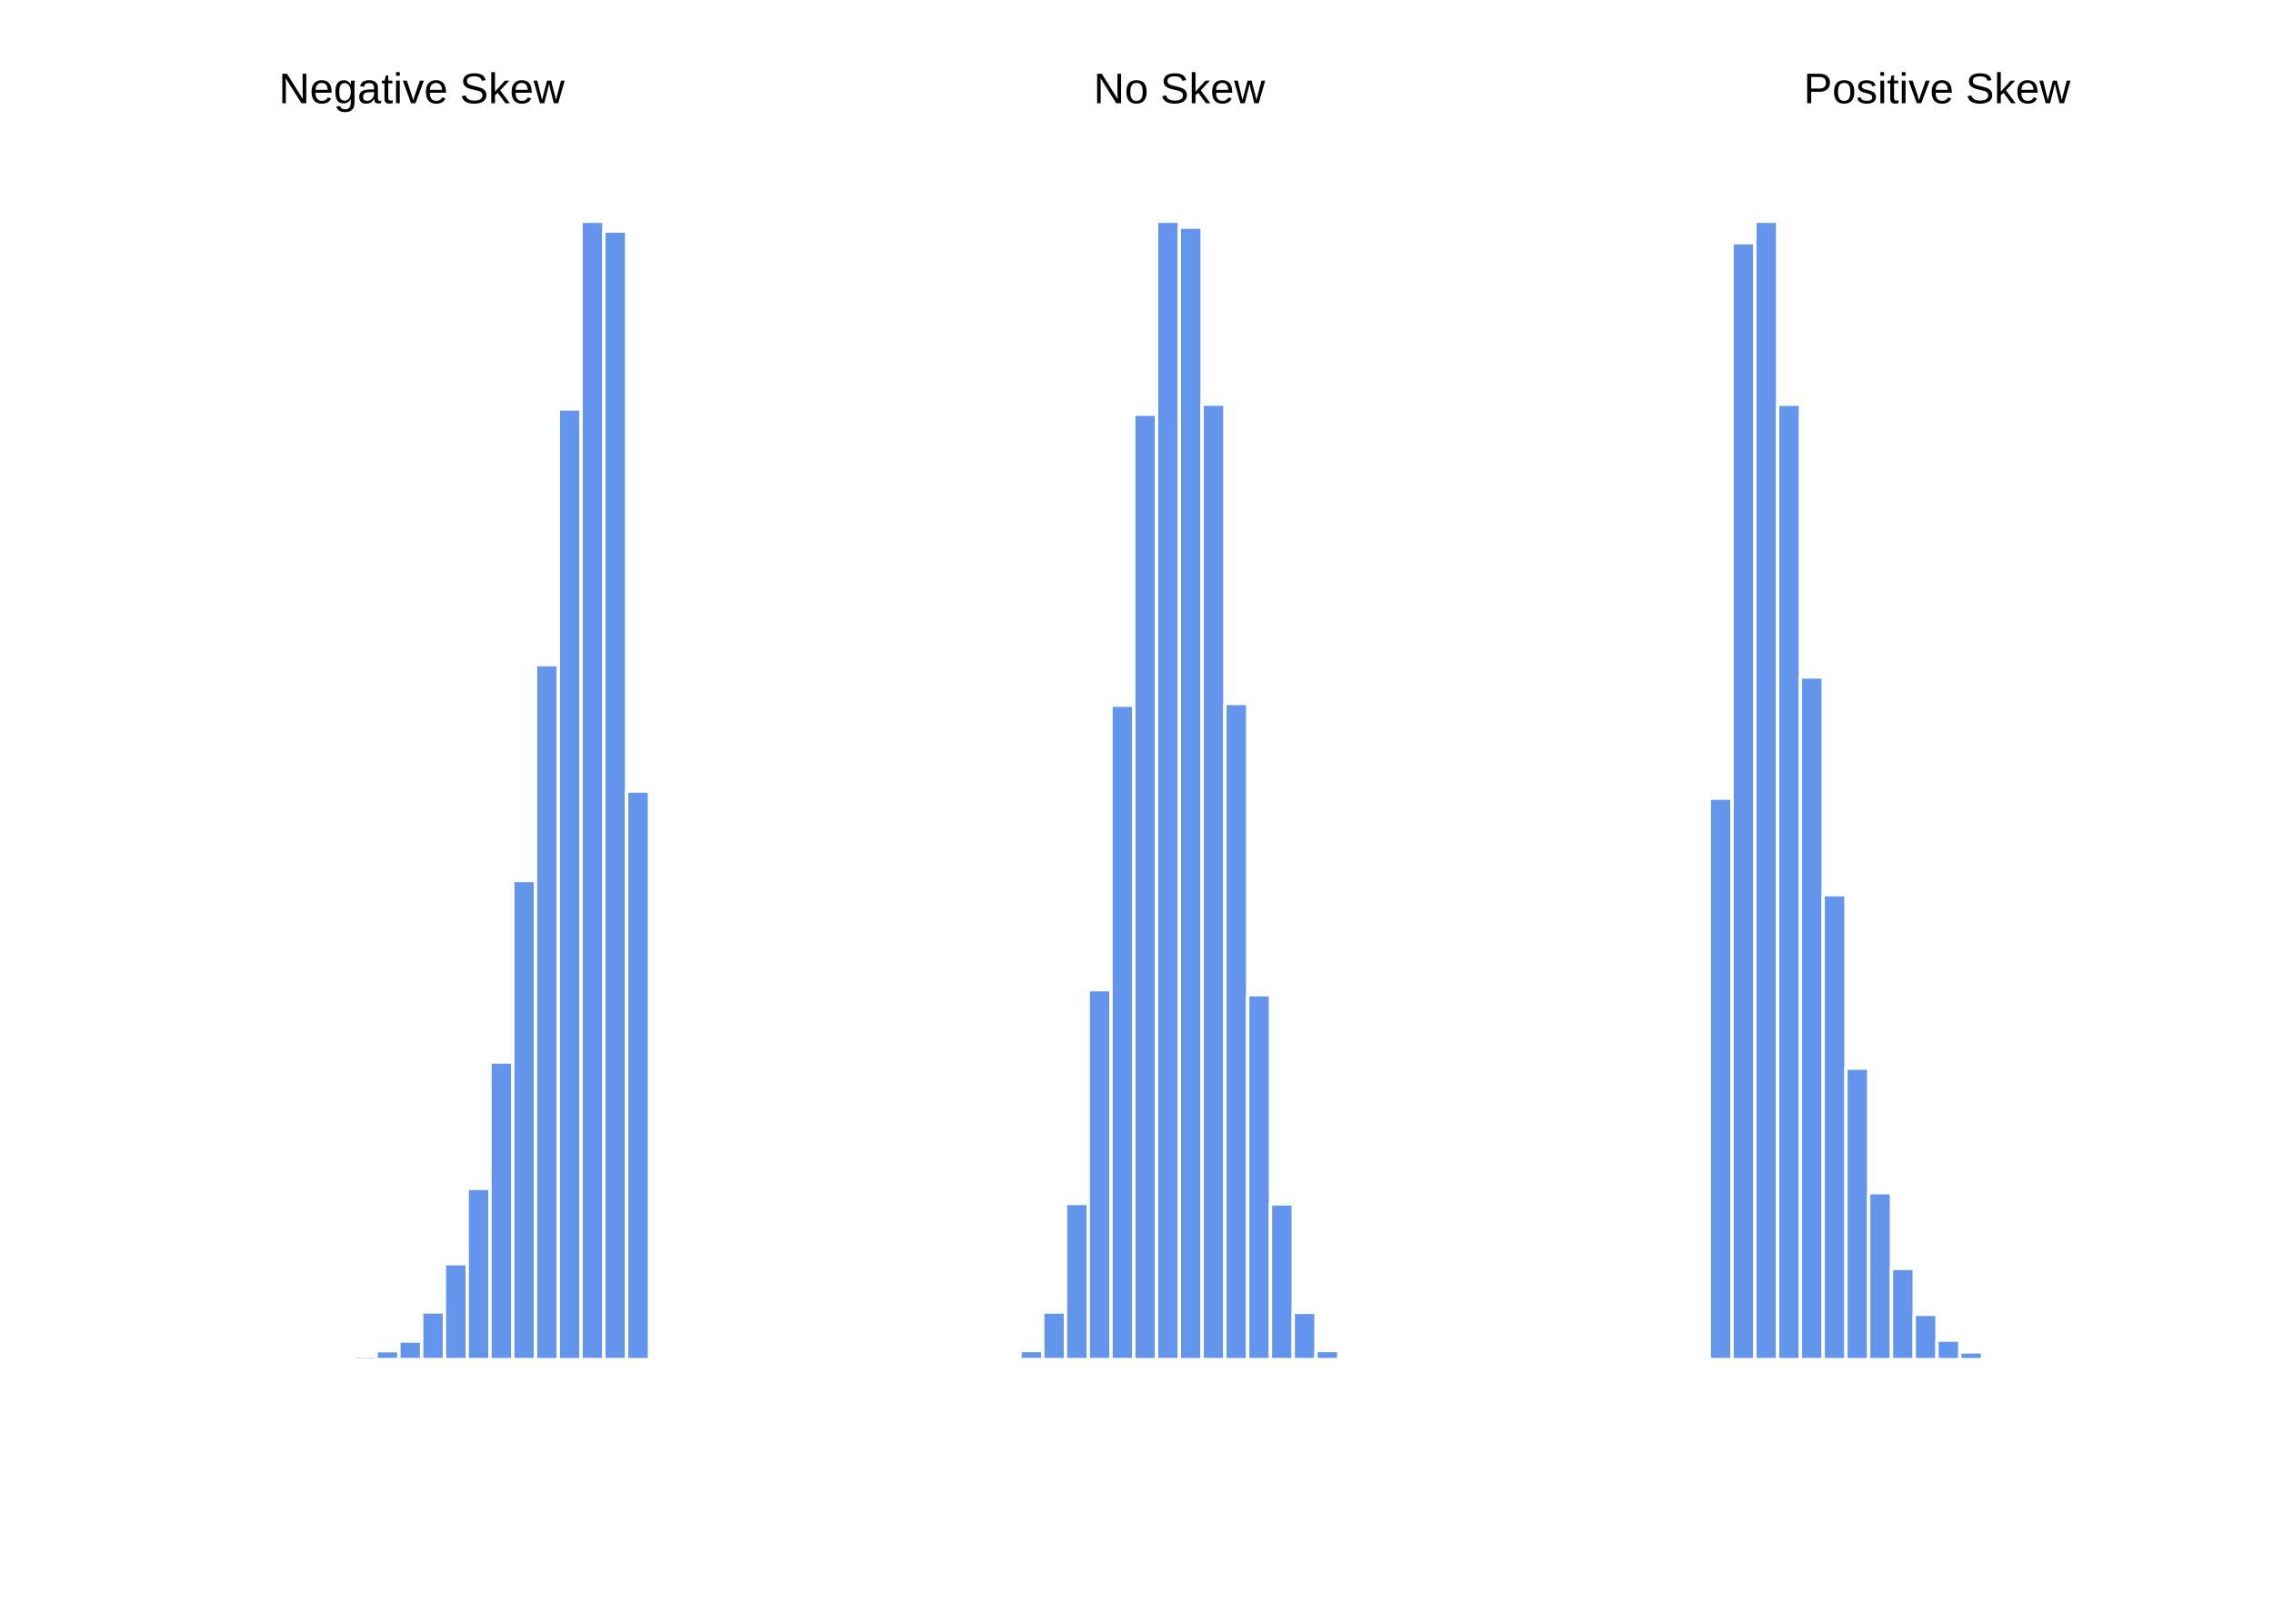
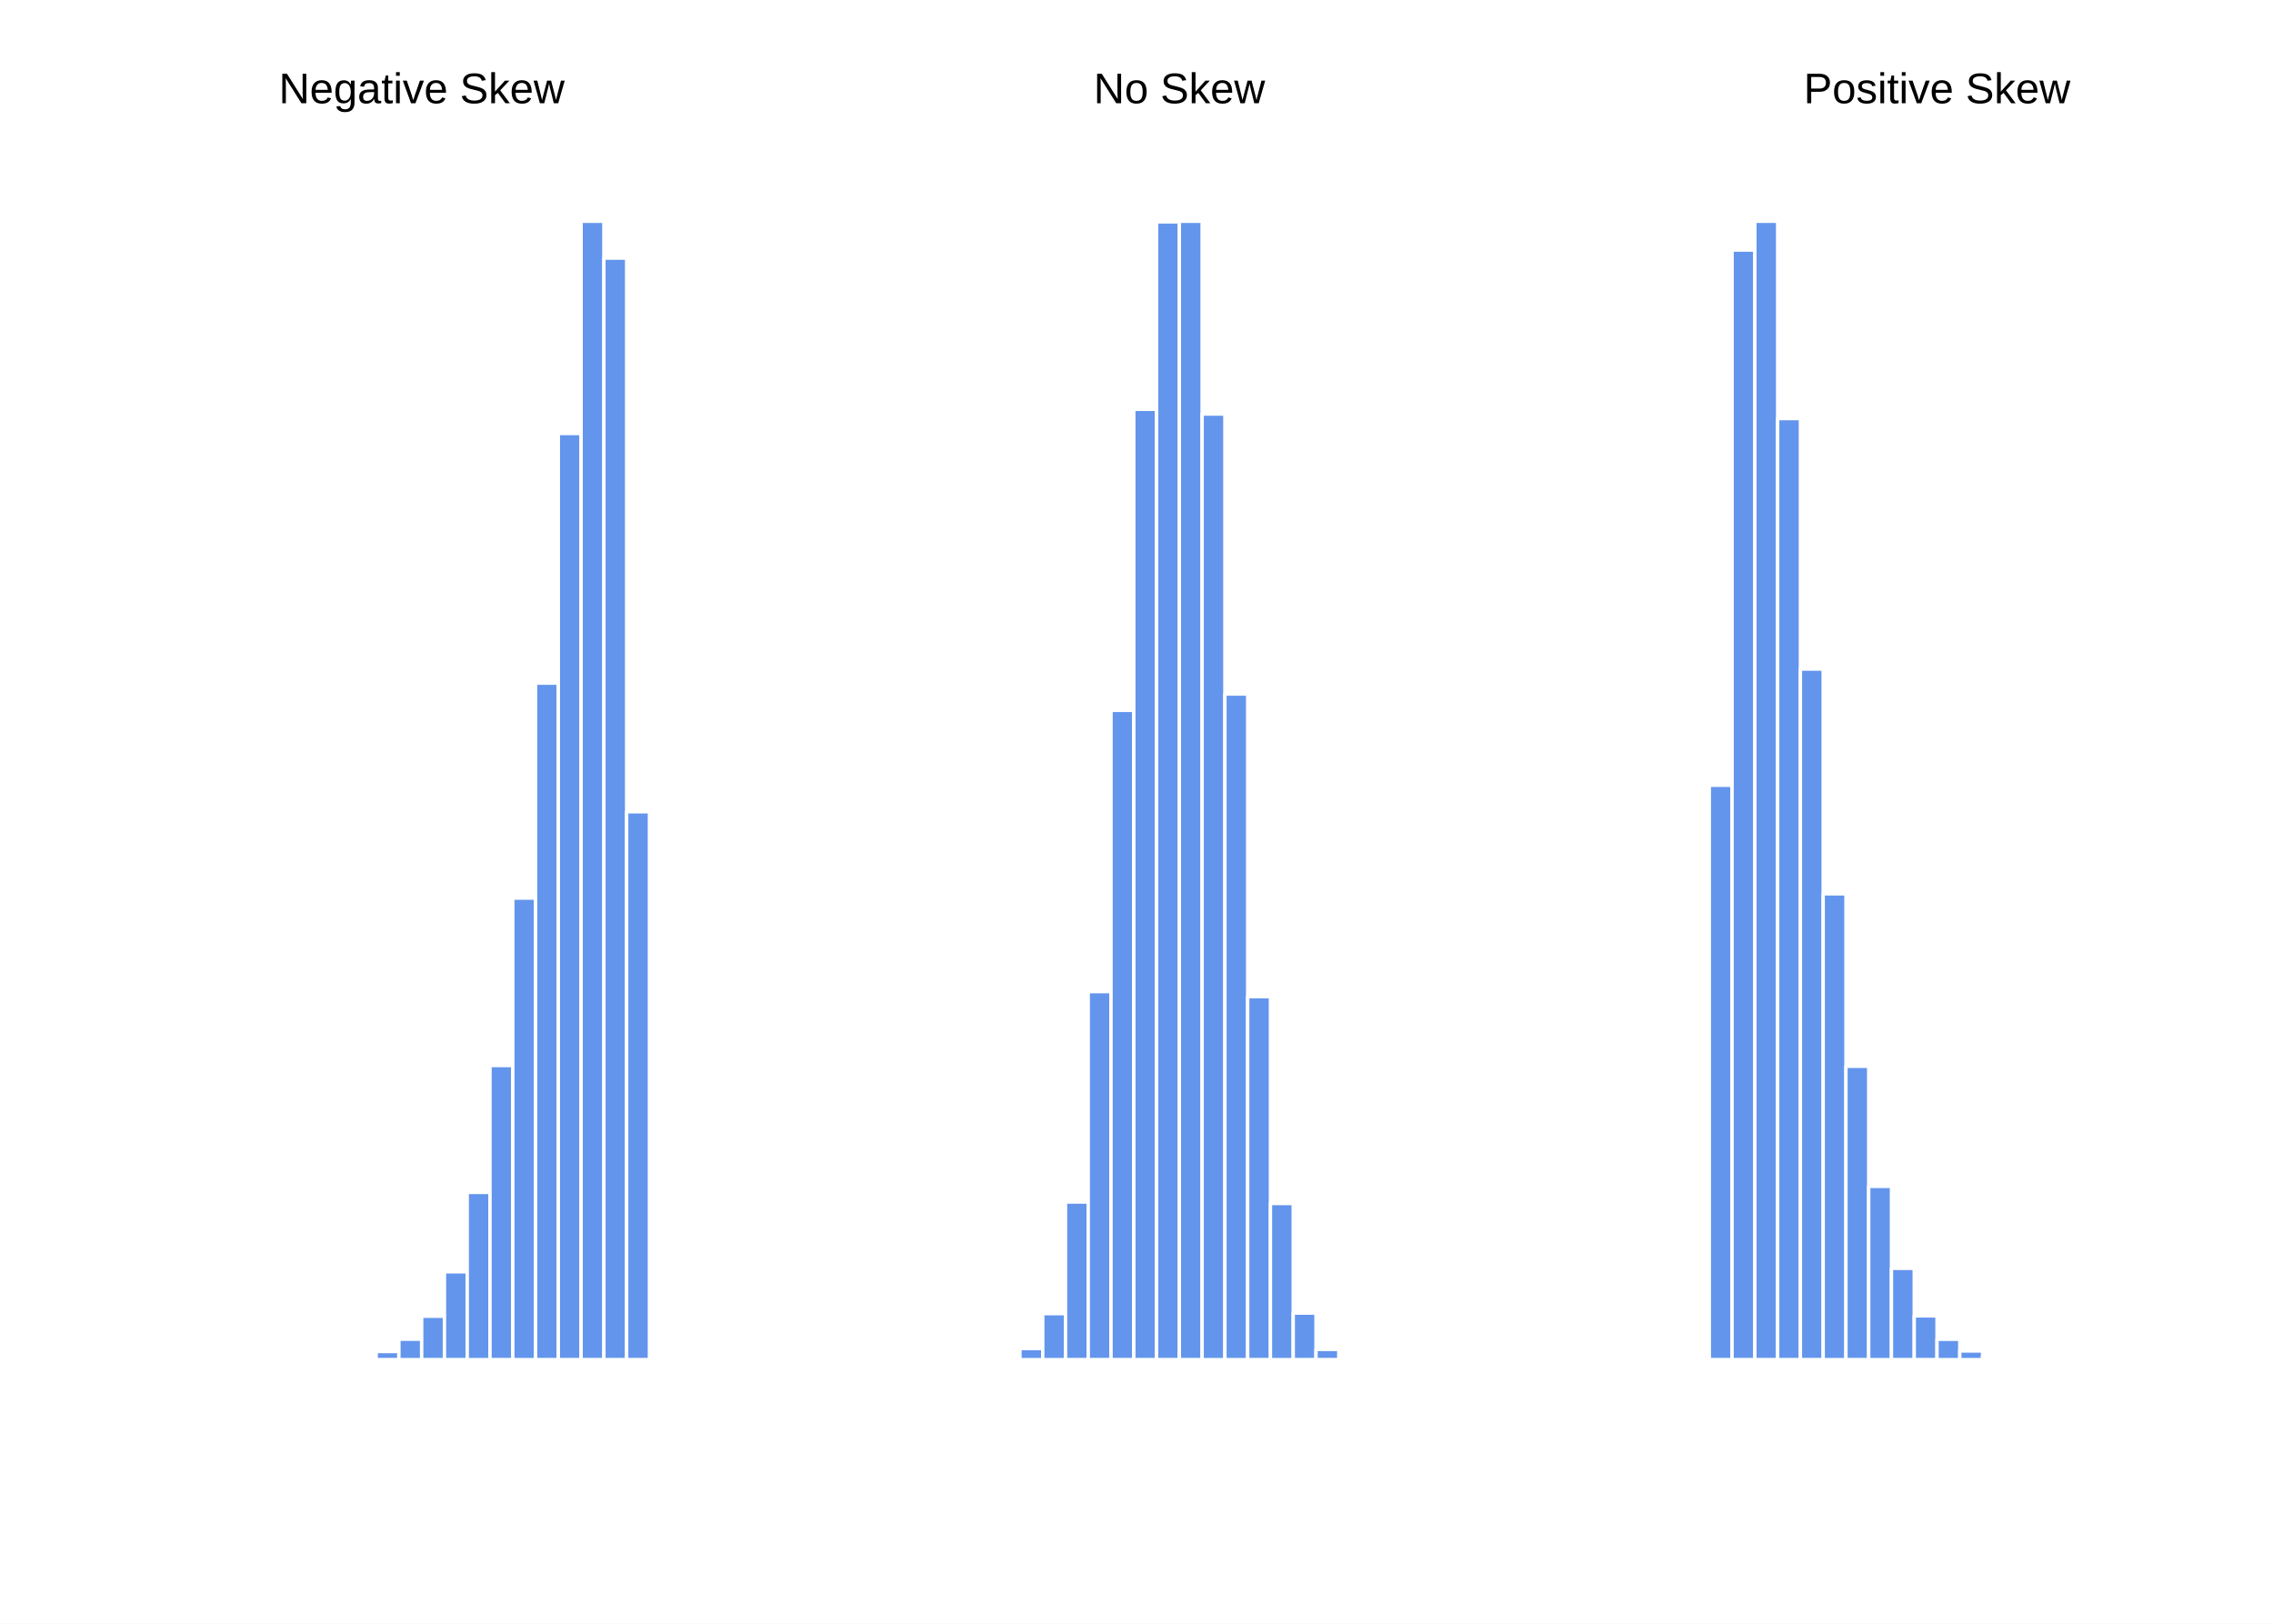
<svg xmlns="http://www.w3.org/2000/svg" class="svglite" width="504.00pt" height="360.00pt" viewBox="0 0 504.00 360.00">
  <defs>
    <style type="text/css">
    .svglite line, .svglite polyline, .svglite polygon, .svglite path, .svglite rect, .svglite circle {
      fill: none;
      stroke: #000000;
      stroke-linecap: round;
      stroke-linejoin: round;
      stroke-miterlimit: 10.00;
    }
    .svglite text {
      white-space: pre;
    }
  </style>
  </defs>
  <rect width="100%" height="100%" style="stroke: none; fill: #FFFFFF;" />
  <defs>
    <clipPath id="cpMC4wMHw1MDQuMDB8MC4wMHwzNjAuMDA=">
      <rect x="0.00" y="0.00" width="504.00" height="360.00" />
    </clipPath>
  </defs>
  <g clip-path="url(#cpMC4wMHw1MDQuMDB8MC4wMHwzNjAuMDA=)">
</g>
  <defs>
    <clipPath id="cpMzguOTd8MTQ4LjA0fDM4Ljk3fDMxMS41Mw==">
      <rect x="38.97" y="38.97" width="109.08" height="272.56" />
    </clipPath>
  </defs>
  <g clip-path="url(#cpMzguOTd8MTQ4LjA0fDM4Ljk3fDMxMS41Mw==)">
</g>
  <defs>
    <clipPath id="cpMC4wMHwxNjguMDB8MC4wMHwzNjAuMDA=">
      <rect x="0.00" y="0.00" width="168.00" height="360.00" />
    </clipPath>
  </defs>
  <g clip-path="url(#cpMC4wMHwxNjguMDB8MC4wMHwzNjAuMDA=)">
    <text x="93.50" y="22.89" text-anchor="middle" style="font-size: 9.50px; font-family: &quot;Arial&quot;;" textLength="63.38px" lengthAdjust="spacingAndGlyphs">Negative Skew</text>
  </g>
  <g clip-path="url(#cpMzguOTd8MTQ4LjA0fDM4Ljk3fDMxMS41Mw==)">
    <rect x="43.01" y="301.43" width="5.05" height="0.00" style="stroke-width: 0.75; stroke: #FFFFFF; fill: #6495ED;" />
    <rect x="48.06" y="301.43" width="5.05" height="0.00" style="stroke-width: 0.75; stroke: #FFFFFF; fill: #6495ED;" />
    <rect x="53.11" y="301.43" width="5.05" height="0.00" style="stroke-width: 0.75; stroke: #FFFFFF; fill: #6495ED;" />
    <rect x="58.16" y="301.43" width="5.05" height="0.00" style="stroke-width: 0.75; stroke: #FFFFFF; fill: #6495ED;" />
-     <rect x="63.21" y="301.41" width="5.05" height="0.025" style="stroke-width: 0.75; stroke: #FFFFFF; fill: #6495ED;" />
-     <rect x="68.26" y="301.36" width="5.05" height="0.075" style="stroke-width: 0.75; stroke: #FFFFFF; fill: #6495ED;" />
-     <rect x="73.30" y="301.20" width="5.05" height="0.24" style="stroke-width: 0.75; stroke: #FFFFFF; fill: #6495ED;" />
-     <rect x="78.35" y="300.61" width="5.05" height="0.82" style="stroke-width: 0.75; stroke: #FFFFFF; fill: #6495ED;" />
-     <rect x="83.40" y="299.47" width="5.05" height="1.96" style="stroke-width: 0.75; stroke: #FFFFFF; fill: #6495ED;" />
-     <rect x="88.45" y="297.33" width="5.05" height="4.10" style="stroke-width: 0.75; stroke: #FFFFFF; fill: #6495ED;" />
-     <rect x="93.50" y="290.87" width="5.05" height="10.56" style="stroke-width: 0.75; stroke: #FFFFFF; fill: #6495ED;" />
-     <rect x="98.55" y="280.16" width="5.05" height="21.27" style="stroke-width: 0.75; stroke: #FFFFFF; fill: #6495ED;" />
-     <rect x="103.60" y="263.48" width="5.05" height="37.95" style="stroke-width: 0.75; stroke: #FFFFFF; fill: #6495ED;" />
-     <rect x="108.65" y="235.45" width="5.05" height="65.99" style="stroke-width: 0.75; stroke: #FFFFFF; fill: #6495ED;" />
-     <rect x="113.70" y="195.22" width="5.05" height="106.21" style="stroke-width: 0.75; stroke: #FFFFFF; fill: #6495ED;" />
-     <rect x="118.75" y="147.37" width="5.05" height="154.07" style="stroke-width: 0.75; stroke: #FFFFFF; fill: #6495ED;" />
-     <rect x="123.80" y="90.68" width="5.05" height="210.76" style="stroke-width: 0.75; stroke: #FFFFFF; fill: #6495ED;" />
+     <rect x="63.21" y="301.41" width="5.05" height="0.024" style="stroke-width: 0.75; stroke: #FFFFFF; fill: #6495ED;" />
+     <rect x="68.26" y="301.39" width="5.05" height="0.049" style="stroke-width: 0.75; stroke: #FFFFFF; fill: #6495ED;" />
+     <rect x="73.30" y="301.26" width="5.05" height="0.17" style="stroke-width: 0.75; stroke: #FFFFFF; fill: #6495ED;" />
+     <rect x="78.35" y="300.80" width="5.05" height="0.63" style="stroke-width: 0.75; stroke: #FFFFFF; fill: #6495ED;" />
+     <rect x="83.40" y="299.65" width="5.05" height="1.78" style="stroke-width: 0.75; stroke: #FFFFFF; fill: #6495ED;" />
+     <rect x="88.45" y="296.92" width="5.05" height="4.52" style="stroke-width: 0.75; stroke: #FFFFFF; fill: #6495ED;" />
+     <rect x="93.50" y="291.83" width="5.05" height="9.60" style="stroke-width: 0.75; stroke: #FFFFFF; fill: #6495ED;" />
+     <rect x="98.55" y="281.97" width="5.05" height="19.46" style="stroke-width: 0.75; stroke: #FFFFFF; fill: #6495ED;" />
+     <rect x="103.60" y="264.37" width="5.05" height="37.07" style="stroke-width: 0.75; stroke: #FFFFFF; fill: #6495ED;" />
+     <rect x="108.65" y="236.23" width="5.05" height="65.20" style="stroke-width: 0.75; stroke: #FFFFFF; fill: #6495ED;" />
+     <rect x="113.70" y="199.12" width="5.05" height="102.32" style="stroke-width: 0.75; stroke: #FFFFFF; fill: #6495ED;" />
+     <rect x="118.75" y="151.46" width="5.05" height="149.97" style="stroke-width: 0.75; stroke: #FFFFFF; fill: #6495ED;" />
+     <rect x="123.80" y="96.11" width="5.05" height="205.32" style="stroke-width: 0.75; stroke: #FFFFFF; fill: #6495ED;" />
    <rect x="128.85" y="49.06" width="5.05" height="252.37" style="stroke-width: 0.75; stroke: #FFFFFF; fill: #6495ED;" />
-     <rect x="133.90" y="51.22" width="5.05" height="250.21" style="stroke-width: 0.75; stroke: #FFFFFF; fill: #6495ED;" />
-     <rect x="138.95" y="175.38" width="5.05" height="126.06" style="stroke-width: 0.75; stroke: #FFFFFF; fill: #6495ED;" />
+     <rect x="133.90" y="57.23" width="5.05" height="244.20" style="stroke-width: 0.75; stroke: #FFFFFF; fill: #6495ED;" />
+     <rect x="138.95" y="179.98" width="5.05" height="121.45" style="stroke-width: 0.75; stroke: #FFFFFF; fill: #6495ED;" />
  </g>
  <defs>
    <clipPath id="cpMjA2Ljk3fDMxNi4wNHwzOC45N3wzMTEuNTM=">
      <rect x="206.97" y="38.97" width="109.08" height="272.56" />
    </clipPath>
  </defs>
  <g clip-path="url(#cpMjA2Ljk3fDMxNi4wNHwzOC45N3wzMTEuNTM=)">
</g>
  <defs>
    <clipPath id="cpMTY4LjAwfDMzNi4wMHwwLjAwfDM2MC4wMA==">
      <rect x="168.00" y="0.00" width="168.00" height="360.00" />
    </clipPath>
  </defs>
  <g clip-path="url(#cpMTY4LjAwfDMzNi4wMHwwLjAwfDM2MC4wMA==)">
    <text x="261.50" y="22.89" text-anchor="middle" style="font-size: 9.50px; font-family: &quot;Arial&quot;;" textLength="38.02px" lengthAdjust="spacingAndGlyphs">No Skew</text>
  </g>
  <g clip-path="url(#cpMjA2Ljk3fDMxNi4wNHwzOC45N3wzMTEuNTM=)">
    <rect x="211.01" y="301.43" width="5.05" height="0.00" style="stroke-width: 0.75; stroke: #FFFFFF; fill: #6495ED;" />
-     <rect x="216.06" y="301.42" width="5.05" height="0.015" style="stroke-width: 0.75; stroke: #FFFFFF; fill: #6495ED;" />
-     <rect x="221.11" y="301.17" width="5.05" height="0.27" style="stroke-width: 0.75; stroke: #FFFFFF; fill: #6495ED;" />
-     <rect x="226.16" y="299.43" width="5.05" height="2.00" style="stroke-width: 0.75; stroke: #FFFFFF; fill: #6495ED;" />
-     <rect x="231.21" y="290.90" width="5.05" height="10.53" style="stroke-width: 0.75; stroke: #FFFFFF; fill: #6495ED;" />
-     <rect x="236.26" y="266.81" width="5.05" height="34.62" style="stroke-width: 0.75; stroke: #FFFFFF; fill: #6495ED;" />
-     <rect x="241.30" y="219.42" width="5.05" height="82.01" style="stroke-width: 0.75; stroke: #FFFFFF; fill: #6495ED;" />
-     <rect x="246.35" y="156.35" width="5.05" height="145.08" style="stroke-width: 0.75; stroke: #FFFFFF; fill: #6495ED;" />
-     <rect x="251.40" y="91.83" width="5.05" height="209.61" style="stroke-width: 0.75; stroke: #FFFFFF; fill: #6495ED;" />
-     <rect x="256.45" y="49.06" width="5.05" height="252.37" style="stroke-width: 0.75; stroke: #FFFFFF; fill: #6495ED;" />
-     <rect x="261.50" y="50.36" width="5.05" height="251.08" style="stroke-width: 0.75; stroke: #FFFFFF; fill: #6495ED;" />
-     <rect x="266.55" y="89.60" width="5.05" height="211.83" style="stroke-width: 0.75; stroke: #FFFFFF; fill: #6495ED;" />
-     <rect x="271.60" y="155.96" width="5.05" height="145.48" style="stroke-width: 0.75; stroke: #FFFFFF; fill: #6495ED;" />
-     <rect x="276.65" y="220.54" width="5.05" height="80.89" style="stroke-width: 0.75; stroke: #FFFFFF; fill: #6495ED;" />
-     <rect x="281.70" y="266.90" width="5.05" height="34.53" style="stroke-width: 0.75; stroke: #FFFFFF; fill: #6495ED;" />
-     <rect x="286.75" y="290.96" width="5.05" height="10.47" style="stroke-width: 0.75; stroke: #FFFFFF; fill: #6495ED;" />
-     <rect x="291.80" y="299.42" width="5.05" height="2.02" style="stroke-width: 0.75; stroke: #FFFFFF; fill: #6495ED;" />
-     <rect x="296.85" y="301.05" width="5.05" height="0.38" style="stroke-width: 0.75; stroke: #FFFFFF; fill: #6495ED;" />
+     <rect x="216.06" y="301.43" width="5.05" height="0.00" style="stroke-width: 0.75; stroke: #FFFFFF; fill: #6495ED;" />
+     <rect x="221.11" y="301.27" width="5.05" height="0.16" style="stroke-width: 0.75; stroke: #FFFFFF; fill: #6495ED;" />
+     <rect x="226.16" y="298.99" width="5.05" height="2.45" style="stroke-width: 0.75; stroke: #FFFFFF; fill: #6495ED;" />
+     <rect x="231.21" y="291.24" width="5.05" height="10.20" style="stroke-width: 0.75; stroke: #FFFFFF; fill: #6495ED;" />
+     <rect x="236.26" y="266.51" width="5.05" height="34.92" style="stroke-width: 0.75; stroke: #FFFFFF; fill: #6495ED;" />
+     <rect x="241.30" y="219.85" width="5.05" height="81.58" style="stroke-width: 0.75; stroke: #FFFFFF; fill: #6495ED;" />
+     <rect x="246.35" y="157.49" width="5.05" height="143.94" style="stroke-width: 0.75; stroke: #FFFFFF; fill: #6495ED;" />
+     <rect x="251.40" y="90.75" width="5.05" height="210.68" style="stroke-width: 0.75; stroke: #FFFFFF; fill: #6495ED;" />
+     <rect x="256.45" y="49.19" width="5.05" height="252.24" style="stroke-width: 0.75; stroke: #FFFFFF; fill: #6495ED;" />
+     <rect x="261.50" y="49.06" width="5.05" height="252.37" style="stroke-width: 0.75; stroke: #FFFFFF; fill: #6495ED;" />
+     <rect x="266.55" y="91.80" width="5.05" height="209.64" style="stroke-width: 0.75; stroke: #FFFFFF; fill: #6495ED;" />
+     <rect x="271.60" y="153.87" width="5.05" height="147.57" style="stroke-width: 0.75; stroke: #FFFFFF; fill: #6495ED;" />
+     <rect x="276.65" y="220.97" width="5.05" height="80.46" style="stroke-width: 0.75; stroke: #FFFFFF; fill: #6495ED;" />
+     <rect x="281.70" y="266.82" width="5.05" height="34.62" style="stroke-width: 0.75; stroke: #FFFFFF; fill: #6495ED;" />
+     <rect x="286.75" y="291.13" width="5.05" height="10.30" style="stroke-width: 0.75; stroke: #FFFFFF; fill: #6495ED;" />
+     <rect x="291.80" y="299.18" width="5.05" height="2.25" style="stroke-width: 0.75; stroke: #FFFFFF; fill: #6495ED;" />
+     <rect x="296.85" y="301.20" width="5.05" height="0.24" style="stroke-width: 0.75; stroke: #FFFFFF; fill: #6495ED;" />
    <rect x="301.90" y="301.43" width="5.05" height="0.00" style="stroke-width: 0.75; stroke: #FFFFFF; fill: #6495ED;" />
    <rect x="306.95" y="301.43" width="5.05" height="0.00" style="stroke-width: 0.75; stroke: #FFFFFF; fill: #6495ED;" />
  </g>
  <defs>
    <clipPath id="cpMzc0Ljk3fDQ4NC4wNHwzOC45N3wzMTEuNTM=">
      <rect x="374.97" y="38.97" width="109.08" height="272.56" />
    </clipPath>
  </defs>
  <g clip-path="url(#cpMzc0Ljk3fDQ4NC4wNHwzOC45N3wzMTEuNTM=)">
</g>
  <defs>
    <clipPath id="cpMzM2LjAwfDUwNC4wMHwwLjAwfDM2MC4wMA==">
      <rect x="336.00" y="0.00" width="168.00" height="360.00" />
    </clipPath>
  </defs>
  <g clip-path="url(#cpMzM2LjAwfDUwNC4wMHwwLjAwfDM2MC4wMA==)">
    <text x="429.50" y="22.89" text-anchor="middle" style="font-size: 9.50px; font-family: &quot;Arial&quot;;" textLength="59.15px" lengthAdjust="spacingAndGlyphs">Positive Skew</text>
  </g>
  <g clip-path="url(#cpMzc0Ljk3fDQ4NC4wNHwzOC45N3wzMTEuNTM=)">
-     <rect x="379.01" y="176.96" width="5.05" height="124.47" style="stroke-width: 0.75; stroke: #FFFFFF; fill: #6495ED;" />
-     <rect x="384.06" y="53.81" width="5.05" height="247.63" style="stroke-width: 0.75; stroke: #FFFFFF; fill: #6495ED;" />
+     <rect x="379.01" y="174.10" width="5.05" height="127.33" style="stroke-width: 0.75; stroke: #FFFFFF; fill: #6495ED;" />
+     <rect x="384.06" y="55.44" width="5.05" height="245.99" style="stroke-width: 0.75; stroke: #FFFFFF; fill: #6495ED;" />
    <rect x="389.11" y="49.06" width="5.05" height="252.37" style="stroke-width: 0.75; stroke: #FFFFFF; fill: #6495ED;" />
-     <rect x="394.16" y="89.63" width="5.05" height="211.81" style="stroke-width: 0.75; stroke: #FFFFFF; fill: #6495ED;" />
-     <rect x="399.21" y="150.08" width="5.05" height="151.35" style="stroke-width: 0.75; stroke: #FFFFFF; fill: #6495ED;" />
-     <rect x="404.26" y="198.36" width="5.05" height="103.08" style="stroke-width: 0.75; stroke: #FFFFFF; fill: #6495ED;" />
-     <rect x="409.30" y="236.81" width="5.05" height="64.63" style="stroke-width: 0.75; stroke: #FFFFFF; fill: #6495ED;" />
-     <rect x="414.35" y="264.44" width="5.05" height="37.00" style="stroke-width: 0.75; stroke: #FFFFFF; fill: #6495ED;" />
-     <rect x="419.40" y="281.22" width="5.05" height="20.21" style="stroke-width: 0.75; stroke: #FFFFFF; fill: #6495ED;" />
-     <rect x="424.45" y="291.39" width="5.05" height="10.05" style="stroke-width: 0.75; stroke: #FFFFFF; fill: #6495ED;" />
-     <rect x="429.50" y="297.12" width="5.05" height="4.32" style="stroke-width: 0.75; stroke: #FFFFFF; fill: #6495ED;" />
-     <rect x="434.55" y="299.73" width="5.05" height="1.71" style="stroke-width: 0.75; stroke: #FFFFFF; fill: #6495ED;" />
-     <rect x="439.60" y="300.75" width="5.05" height="0.69" style="stroke-width: 0.75; stroke: #FFFFFF; fill: #6495ED;" />
-     <rect x="444.65" y="301.20" width="5.05" height="0.23" style="stroke-width: 0.75; stroke: #FFFFFF; fill: #6495ED;" />
-     <rect x="449.70" y="301.39" width="5.05" height="0.049" style="stroke-width: 0.75; stroke: #FFFFFF; fill: #6495ED;" />
-     <rect x="454.75" y="301.43" width="5.05" height="0.00" style="stroke-width: 0.75; stroke: #FFFFFF; fill: #6495ED;" />
+     <rect x="394.16" y="92.80" width="5.05" height="208.63" style="stroke-width: 0.75; stroke: #FFFFFF; fill: #6495ED;" />
+     <rect x="399.21" y="148.34" width="5.05" height="153.09" style="stroke-width: 0.75; stroke: #FFFFFF; fill: #6495ED;" />
+     <rect x="404.26" y="198.18" width="5.05" height="103.26" style="stroke-width: 0.75; stroke: #FFFFFF; fill: #6495ED;" />
+     <rect x="409.30" y="236.41" width="5.05" height="65.02" style="stroke-width: 0.75; stroke: #FFFFFF; fill: #6495ED;" />
+     <rect x="414.35" y="263.04" width="5.05" height="38.40" style="stroke-width: 0.75; stroke: #FFFFFF; fill: #6495ED;" />
+     <rect x="419.40" y="281.21" width="5.05" height="20.22" style="stroke-width: 0.75; stroke: #FFFFFF; fill: #6495ED;" />
+     <rect x="424.45" y="291.74" width="5.05" height="9.69" style="stroke-width: 0.75; stroke: #FFFFFF; fill: #6495ED;" />
+     <rect x="429.50" y="296.93" width="5.05" height="4.51" style="stroke-width: 0.75; stroke: #FFFFFF; fill: #6495ED;" />
+     <rect x="434.55" y="299.53" width="5.05" height="1.91" style="stroke-width: 0.75; stroke: #FFFFFF; fill: #6495ED;" />
+     <rect x="439.60" y="300.71" width="5.05" height="0.73" style="stroke-width: 0.75; stroke: #FFFFFF; fill: #6495ED;" />
+     <rect x="444.65" y="301.16" width="5.05" height="0.27" style="stroke-width: 0.75; stroke: #FFFFFF; fill: #6495ED;" />
+     <rect x="449.70" y="301.42" width="5.05" height="0.012" style="stroke-width: 0.75; stroke: #FFFFFF; fill: #6495ED;" />
+     <rect x="454.75" y="301.42" width="5.05" height="0.012" style="stroke-width: 0.75; stroke: #FFFFFF; fill: #6495ED;" />
    <rect x="459.80" y="301.43" width="5.05" height="0.00" style="stroke-width: 0.75; stroke: #FFFFFF; fill: #6495ED;" />
    <rect x="464.85" y="301.43" width="5.05" height="0.00" style="stroke-width: 0.75; stroke: #FFFFFF; fill: #6495ED;" />
    <rect x="469.90" y="301.43" width="5.05" height="0.00" style="stroke-width: 0.75; stroke: #FFFFFF; fill: #6495ED;" />
    <rect x="474.95" y="301.43" width="5.05" height="0.00" style="stroke-width: 0.75; stroke: #FFFFFF; fill: #6495ED;" />
  </g>
</svg>
